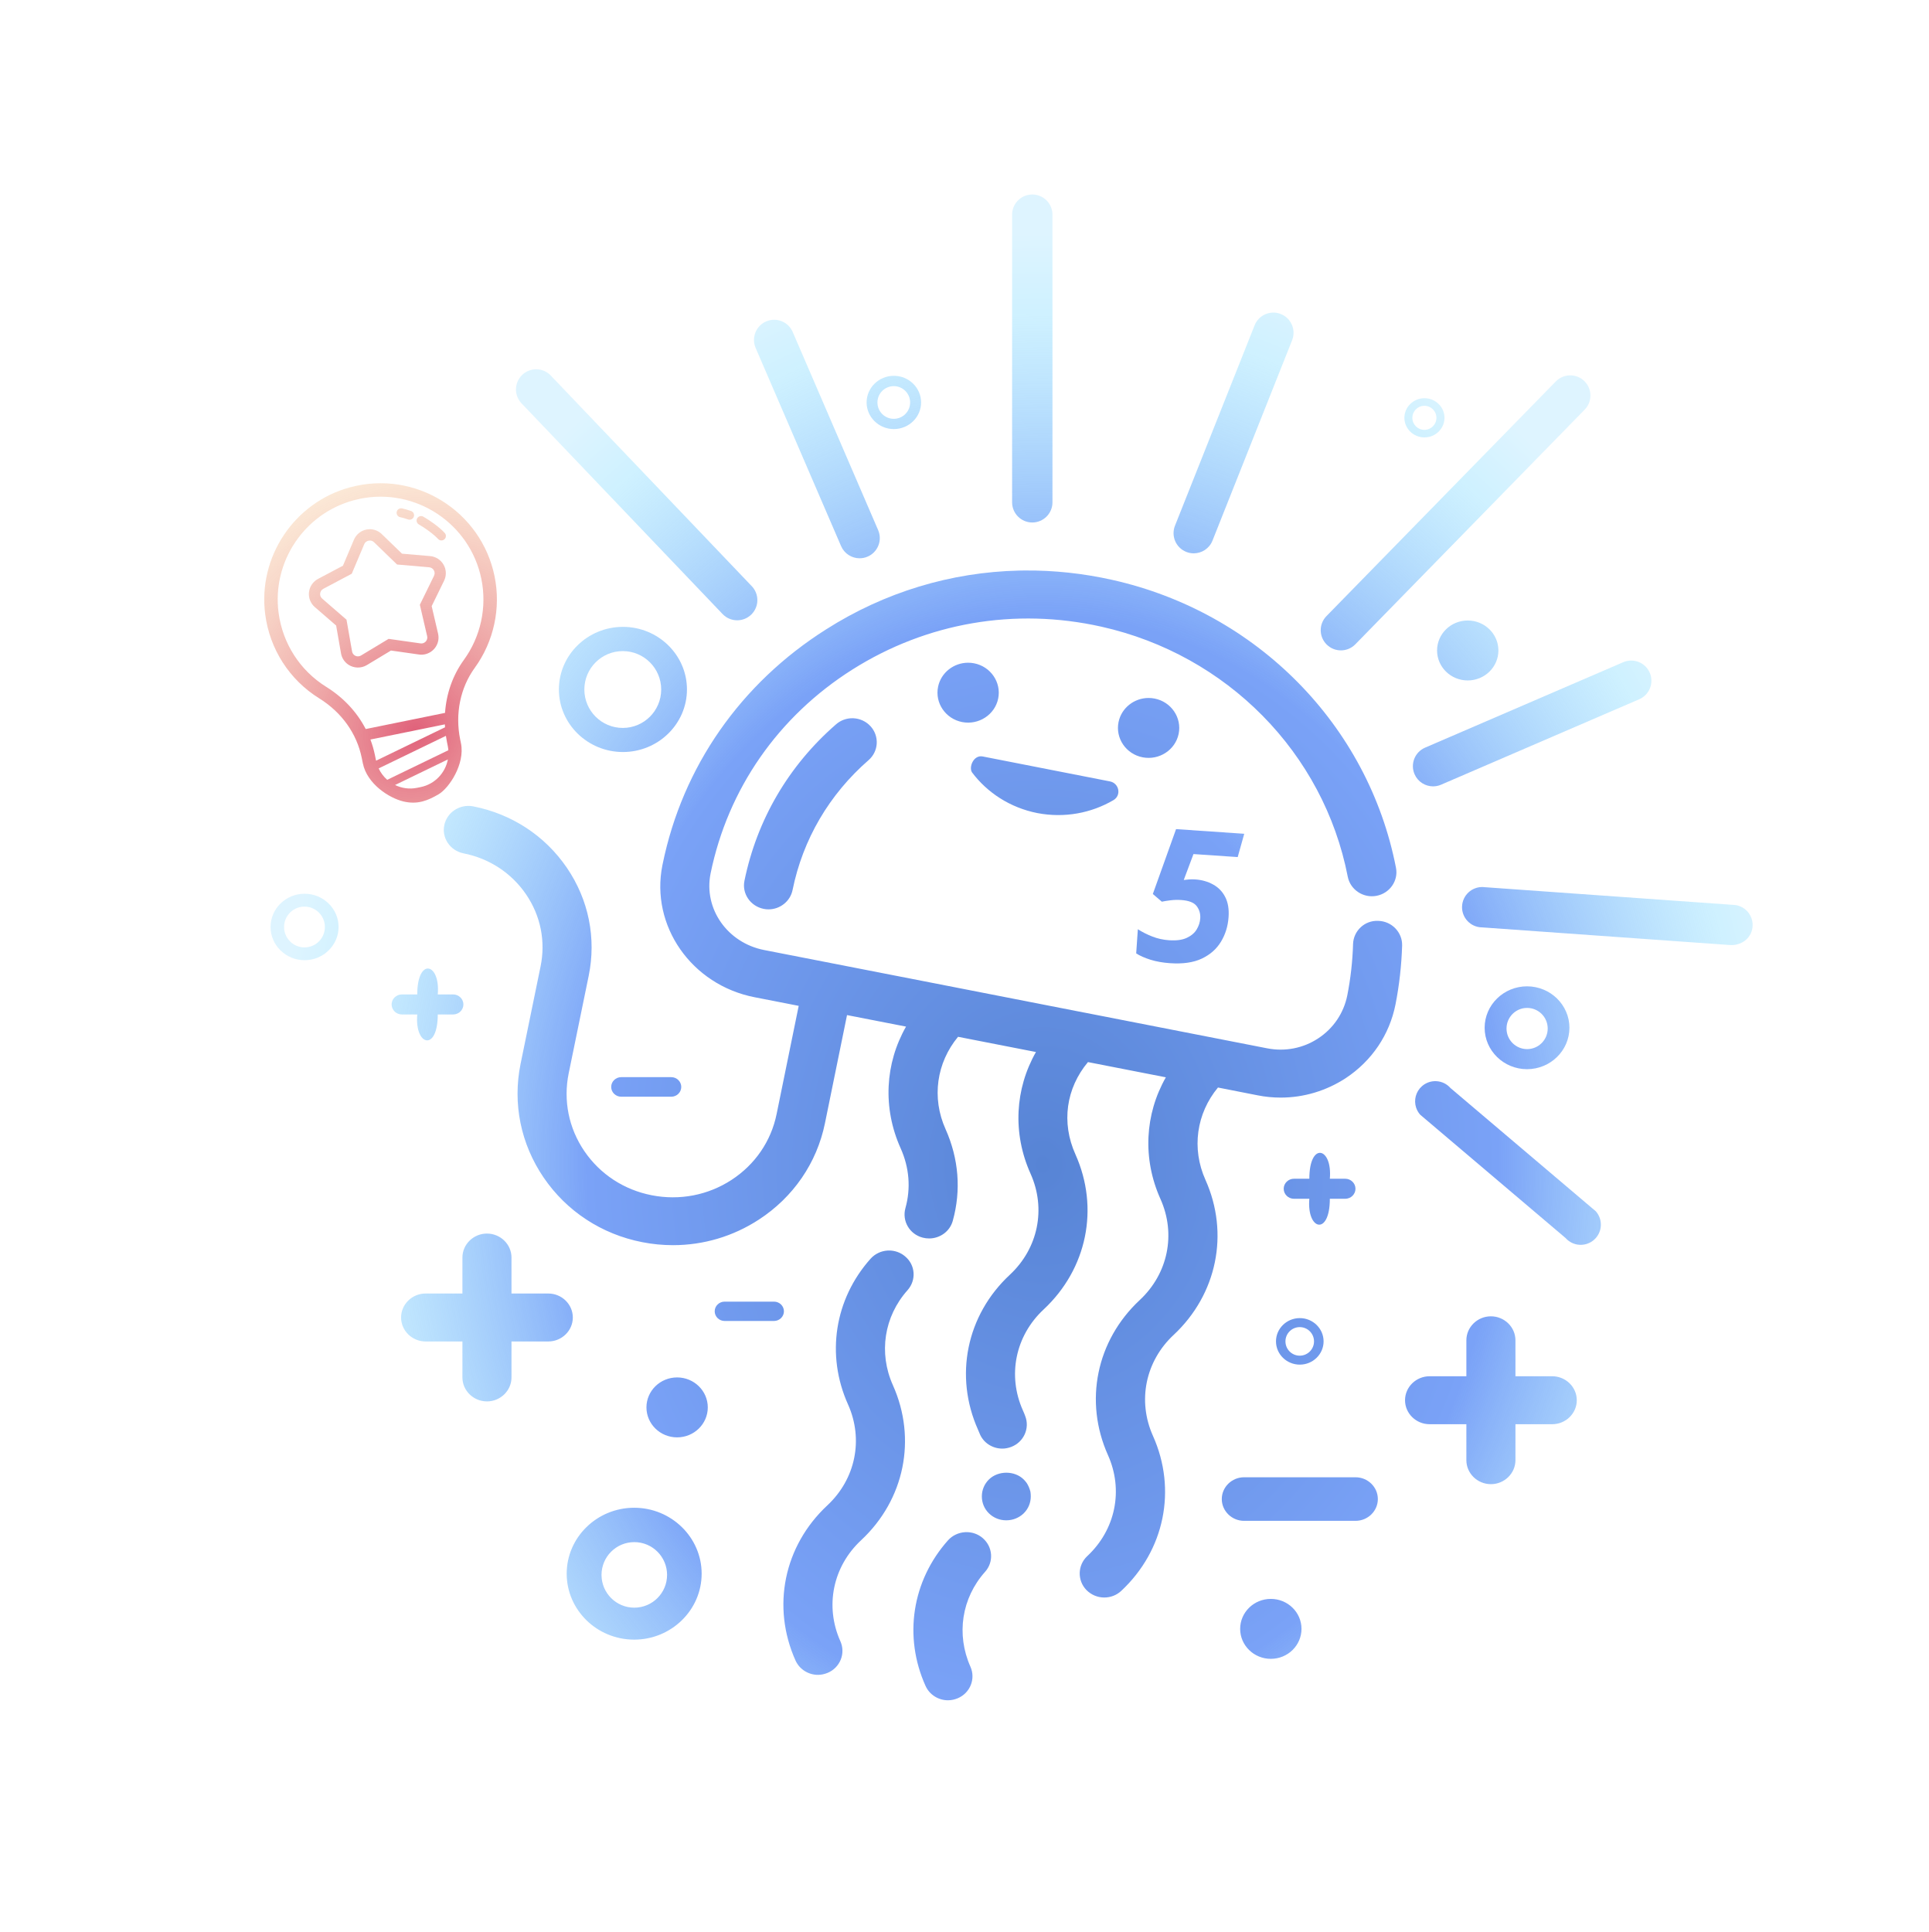
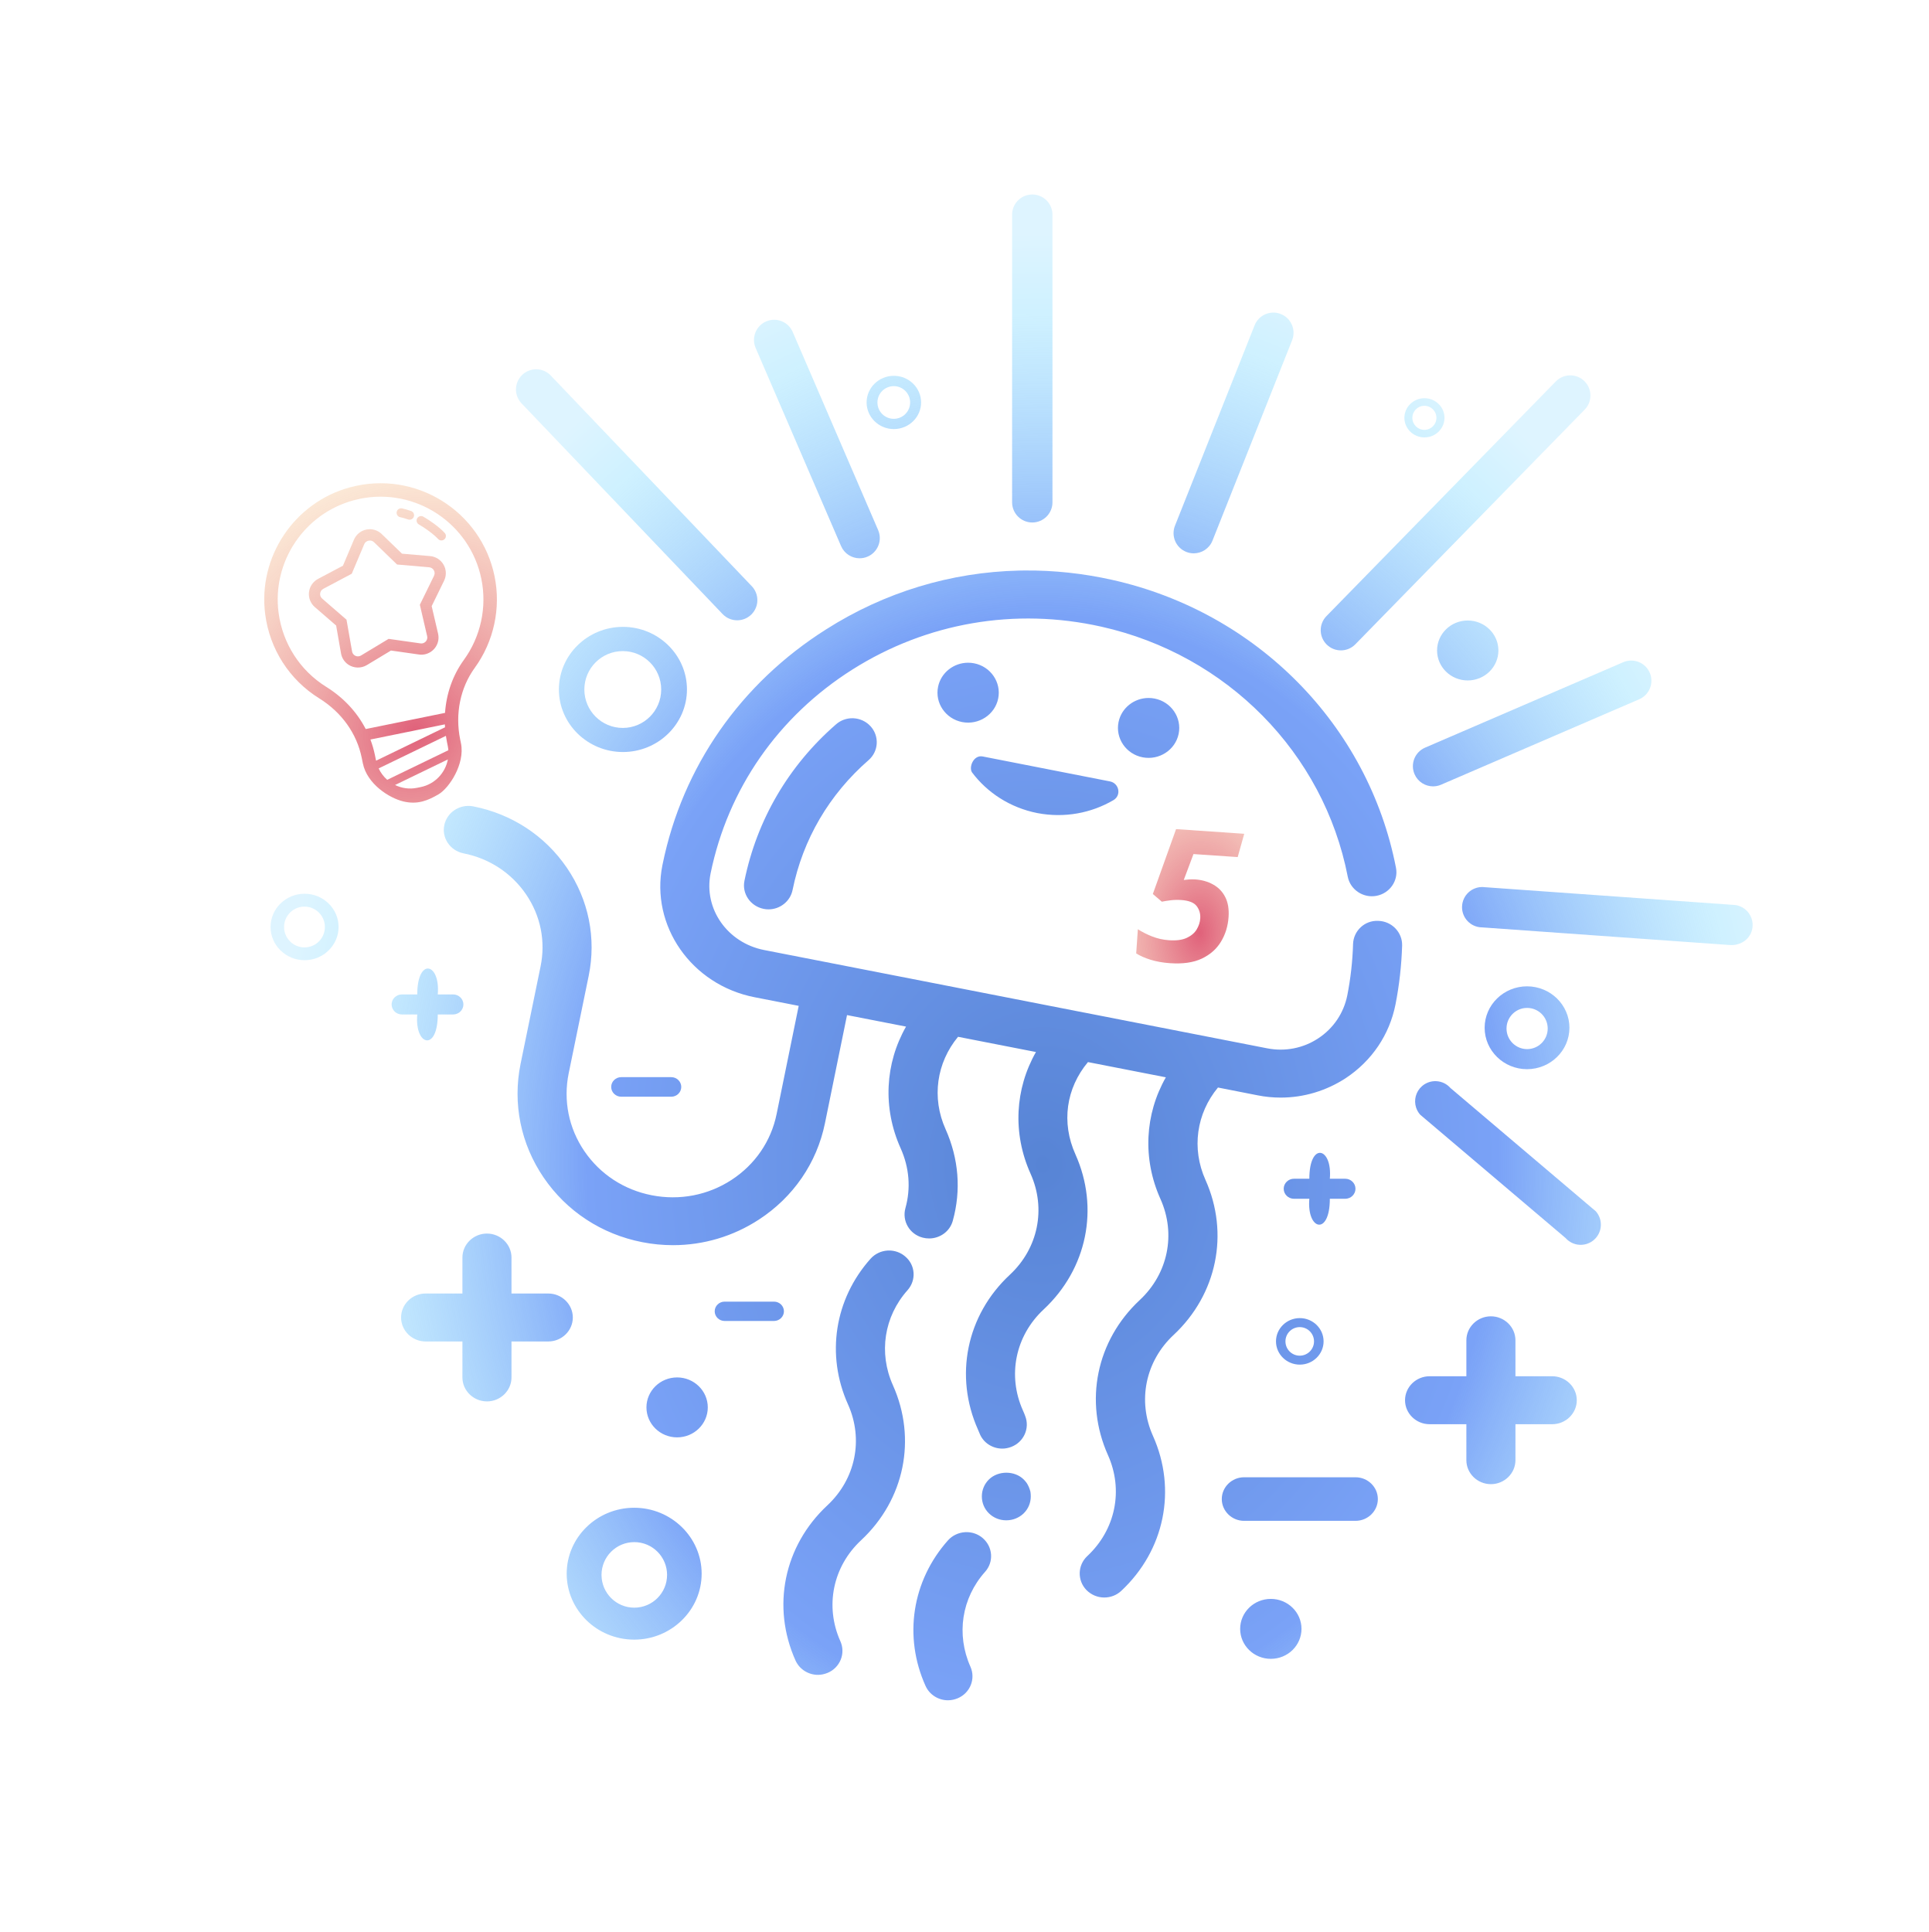
<svg xmlns="http://www.w3.org/2000/svg" xmlns:xlink="http://www.w3.org/1999/xlink" width="512" height="513" viewBox="0 0 135.467 135.731" version="1.1" id="svg5">
  <defs id="defs2">
    <linearGradient id="linearGradient3151">
      <stop style="stop-color:#5784d5;stop-opacity:1;" offset="0" id="stop3147" />
      <stop style="stop-color:#7aa2f7;stop-opacity:1;" offset="0.591" id="stop3157" />
      <stop style="stop-color:#a0e4ff;stop-opacity:0.5;" offset="0.918" id="stop3155" />
      <stop style="stop-color:#bdeaff;stop-opacity:0.5;" offset="1" id="stop3149" />
    </linearGradient>
    <linearGradient id="10-l">
      <stop style="stop-color:#e0617a;stop-opacity:1;" offset="0" id="stop2115" />
      <stop style="stop-color:#fadeb8;stop-opacity:0.5;" offset="1" id="stop2117" />
    </linearGradient>
    <radialGradient xlink:href="#10-j" id="radialGradient1220" cx="349.459" cy="378.585" fx="349.459" fy="378.585" r="148.199" gradientTransform="matrix(0.251521,-1.089818,1.051496,0.2426767,-127.1138,663.8715)" gradientUnits="userSpaceOnUse" />
    <radialGradient xlink:href="#10-l" id="radialGradient2121" cx="285.463" cy="303.119" fx="285.463" fy="303.119" r="145.149" gradientTransform="matrix(1.642908,-1.846579,1.702189,1.514444,-682.3261,448.4158)" gradientUnits="userSpaceOnUse" />
    <radialGradient xlink:href="#linearGradient3151" id="radialGradient3153" cx="321.369" cy="369.401" fx="321.369" fy="369.401" r="147.569" gradientTransform="matrix(0,-1.253802,1.040176,0,-26.62152,788.0983)" gradientUnits="userSpaceOnUse" />
-     <radialGradient xlink:href="#linearGradient3151" id="radialGradient7559" gradientUnits="userSpaceOnUse" gradientTransform="matrix(0,-1.253802,1.040176,0,-21.67405,785.8564)" cx="321.369" cy="369.401" fx="321.369" fy="369.401" r="147.569" />
+     <radialGradient xlink:href="#10-l" id="radialGradient7559" gradientUnits="userSpaceOnUse" gradientTransform="matrix(-0.01295256,-0.2844773,0.18297,-0.00833082,341.5679,424.4005)" cx="384.026" cy="406.819" fx="384.026" fy="406.819" r="147.569" />
  </defs>
  <g id="layer1">
    <g id="g989" transform="matrix(0.3527777,0,0,0.3527777,-55.72514,-48.94896)">
      <g id="g751" transform="translate(-8.310646,-6.505129)">
        <g id="g1114" transform="translate(2.12722,-4.304215)">
          <g id="g1262" transform="translate(5.349265)">
            <g id="g1571" transform="translate(8.818479,-3.70646)">
              <g id="g444" style="fill:url(#radialGradient1220);fill-opacity:1">
                <g id="g6508" transform="matrix(0.15638,-0.03184567,0.03184567,0.15638,172.6012,249.2004)" style="fill:url(#radialGradient2121);fill-opacity:1">
                  <g id="g6559" transform="translate(4.143226,0.7428606)" style="fill:url(#radialGradient2121);fill-opacity:1">
                    <path d="m 148.184,199.244 c -3.102,43.734 13.324,86.027 45.062,116.04 24.012,22.707 37.234,52.32 37.234,83.391 v 7.035 c 0,26.137 23.401,48.945 40.09,56.676 16.689,7.731 30.299,4.897 44.77,-0.008 14.471,-4.905 40.09,-30.543 40.09,-56.676 v -5.019 c 0,-32.555 12.98,-63.133 35.621,-83.898 29.902,-27.422 47.059,-66.41 47.059,-106.96 0,-83.137 -70.184,-150.12 -154.51,-144.86 -72.086,4.535 -130.3,62.262 -135.42,134.28 z m 107.98,232.65 c -3.578,-4.711 -6.215,-10.152 -7.637,-16.082 l 90.352,-23.066 c -0.152,2.637 -0.246,5.281 -0.246,7.941 v 5.019 c 0,1.773 -0.141,3.512 -0.348,5.231 z m 83.762,-49.816 -92.637,23.648 v -0.023 -7.035 c 0,-6.82 -0.559,-13.578 -1.641,-20.227 h 94.82 c -0.203,1.203 -0.383,2.422 -0.543,3.637 z m -44.699,67.031 h -4.535 c -9.871,0 -18.949,-3.348 -26.254,-8.922 l 70.965,-18.117 c -6.477,15.84 -22.035,27.039 -40.176,27.039 z m -2.269,-367.64 c 70.773,0 128.35,57.578 128.35,128.35 0,35.852 -15.164,70.332 -41.613,94.586 -17.383,15.949 -29.793,36.855 -36.164,60.039 l -101.01,-0.004 c -6.441,-22.824 -19.281,-43.922 -37.734,-61.363 -28.066,-26.539 -42.59,-63.945 -39.844,-102.64 4.519,-63.668 55.984,-114.7 119.71,-118.7 2.789,-0.172 5.555,-0.262 8.305,-0.262 z" id="path6244" style="fill:url(#radialGradient2121);fill-opacity:1" />
                    <path d="m 232.134,230.554 -0.969,35.211 c -0.164,5.836 1.98,11.344 6.035,15.512 5.75,5.918 14.758,8.055 22.562,5.269 l 33.199,-11.797 33.195,11.801 c 2.336,0.828 4.754,1.254 7.203,1.254 5.731,0 11.328,-2.379 15.359,-6.523 4.055,-4.168 6.199,-9.676 6.035,-15.512 l -0.969,-35.211 21.48,-27.922 c 4.312,-5.606 5.582,-12.957 3.398,-19.684 -2.184,-6.727 -7.539,-11.938 -14.324,-13.945 l -33.785,-9.961 -19.914,-29.059 c -4,-5.828 -10.605,-9.312 -17.68,-9.312 -7.075,0 -13.68,3.484 -17.68,9.312 l -19.914,29.059 -33.797,9.957 c -6.781,2.004 -12.137,7.219 -14.32,13.945 -2.184,6.719 -0.914,14.078 3.398,19.684 z m -11.562,-43.285 c 0.766,-2.367 2.574,-4.129 4.969,-4.832 l 38.566,-11.367 22.73,-33.164 c 2.812,-4.109 9.445,-4.109 12.254,0 l 22.73,33.164 38.566,11.367 c 2.391,0.707 4.199,2.465 4.969,4.832 0.766,2.363 0.34,4.848 -1.176,6.828 l -24.516,31.863 1.102,40.191 c 0.055,2.027 -0.684,3.93 -2.078,5.363 -2.012,2.07 -5.09,2.824 -7.836,1.844 l -37.891,-13.473 -37.883,13.473 c -2.766,0.98 -5.828,0.23 -7.84,-1.844 -1.398,-1.434 -2.133,-3.336 -2.078,-5.363 l 1.102,-40.191 -24.516,-31.871 c -1.52,-1.969 -1.945,-4.457 -1.176,-6.82 z" id="path6260" style="fill:url(#radialGradient2121);fill-opacity:1" />
                    <path d="m 337.364,113.944 c 3.113,1.371 6.188,2.981 9.141,4.781 0.914,0.555 1.914,0.816 2.906,0.816 1.887,0 3.734,-0.957 4.789,-2.688 1.605,-2.644 0.766,-6.086 -1.871,-7.695 -3.371,-2.051 -6.883,-3.879 -10.438,-5.461 -2.84,-1.25 -6.137,0.027 -7.387,2.863 -1.25,2.836 0.031,6.129 2.859,7.383 z" id="path6262" style="fill:url(#radialGradient2121);fill-opacity:1" />
                    <path d="m 378.344,150.094 c 1.055,1.754 2.906,2.715 4.805,2.715 0.98,0 1.977,-0.258 2.879,-0.801 2.656,-1.59 3.512,-5.027 1.922,-7.684 -5.078,-8.469 -15.031,-19.02 -22.121,-25.246 -2.324,-2.031 -5.863,-1.805 -7.902,0.52 -2.039,2.324 -1.809,5.863 0.516,7.902 6.66,5.856 15.637,15.492 19.902,22.594 z" id="path6264" style="fill:url(#radialGradient2121);fill-opacity:1" />
                  </g>
                </g>
                <g id="g3135" style="fill-opacity:1;fill:url(#radialGradient3153)">
                  <path d="m 355.543,257.319 c -2.219,0 -4.019,-1.8 -4.019,-4.019 v -57.28 c 0,-2.219 1.8,-4.019 4.019,-4.019 2.219,0 4.019,1.8 4.019,4.019 v 57.28 c 0,2.219 -1.8,4.019 -4.019,4.019 z" id="path3631" style="fill:url(#radialGradient3153);fill-opacity:1;stroke-width:0.735" />
                  <path d="m 498.959,338.012 c -0.293,2.199 -2.301,3.61 -4.514,3.453 l -49.833,-3.548 c -2.2,-0.293 -3.746,-2.315 -3.453,-4.514 0.293,-2.2 2.315,-3.746 4.514,-3.453 l 49.833,3.548 c 2.199,0.293 3.746,2.315 3.453,4.514 z" id="path3631-1-2" style="fill:url(#radialGradient3153);fill-opacity:1;stroke-width:0.735" />
                  <path d="m 417,282.789 c -1.028,0 -2.058,-0.393 -2.842,-1.177 -1.57,-1.57 -1.57,-4.114 0,-5.684 l 45.671,-46.733 c 1.567,-1.57 4.114,-1.57 5.684,0 1.57,1.57 1.57,4.114 0,5.684 l -45.671,46.733 c -0.784,0.784 -1.811,1.177 -2.842,1.177 z" id="path3633" style="fill:url(#radialGradient3153);fill-opacity:1;stroke-width:0.735" />
                  <path d="m 296.777,276.798 c -1.028,0 -2.058,-0.393 -2.842,-1.177 l -40.031,-41.951 c -1.57,-1.57 -1.57,-4.114 0,-5.684 1.57,-1.57 4.114,-1.57 5.684,0 l 40.031,41.951 c 1.57,1.57 1.57,4.114 0,5.684 -0.787,0.784 -1.814,1.177 -2.842,1.177 z" id="path3639" style="fill:url(#radialGradient3153);fill-opacity:1;stroke-width:0.735" />
                  <path d="m 387.693,263.463 c -0.494,0 -0.996,-0.092 -1.484,-0.284 -2.061,-0.821 -3.069,-3.158 -2.251,-5.219 l 15.857,-39.904 c 0.818,-2.061 3.152,-3.069 5.219,-2.251 2.061,0.821 3.069,3.155 2.251,5.219 l -15.857,39.904 c -0.623,1.576 -2.136,2.535 -3.735,2.535 z" id="path3641" style="fill:url(#radialGradient3153);fill-opacity:1;stroke-width:0.735" />
                  <path d="m 435.357,309.869 c -1.556,0 -3.037,-0.91 -3.692,-2.429 -0.878,-2.038 0.06,-4.403 2.098,-5.282 l 39.459,-17.014 c 2.035,-0.875 4.403,0.06 5.282,2.098 0.878,2.038 -0.06,4.403 -2.098,5.282 l -39.459,17.014 c -0.52,0.224 -1.059,0.33 -1.59,0.33 z" id="path3643" style="fill:url(#radialGradient3153);fill-opacity:1;stroke-width:0.735" />
                  <path d="m 431.976,373.842 c -0.482,-1.479 -0.076,-3.17 1.164,-4.263 1.665,-1.467 4.205,-1.308 5.672,0.358 l 28.955,24.56 c 1.463,1.663 1.308,4.205 -0.357,5.672 -1.665,1.467 -4.205,1.308 -5.672,-0.357 l -28.955,-24.56 c -0.374,-0.425 -0.642,-0.905 -0.807,-1.41 z" id="path3643-5" style="fill:url(#radialGradient3153);fill-opacity:1;stroke-width:0.735" />
                  <path d="m 321.158,264.447 c -1.556,0 -3.037,-0.91 -3.692,-2.429 L 300.453,222.56 c -0.878,-2.038 0.06,-4.403 2.098,-5.282 2.038,-0.878 4.403,0.06 5.282,2.098 l 17.014,39.459 c 0.878,2.038 -0.06,4.403 -2.098,5.282 -0.52,0.224 -1.059,0.33 -1.59,0.33 z" id="path3649" style="fill:url(#radialGradient3153);fill-opacity:1;stroke-width:0.735" />
                  <path id="path626" style="fill:url(#radialGradient3153);fill-opacity:1;stroke-width:0.431" d="m 354.072,266.876 c -0.386,0.003 -0.771,0.009 -1.156,0.018 -13.552,0.313 -26.771,4.283 -38.438,11.717 -17.029,10.767 -28.585,27.362 -32.542,46.724 0,0.023 -0.05,0.215 -0.05,0.239 -2.42,12.058 5.79,23.828 18.347,26.288 l 8.795,1.718 -4.397,21.536 c -1.099,5.419 -4.298,10.076 -8.99,13.132 -4.69,3.056 -10.334,4.13 -15.855,3.056 -5.545,-1.074 -10.31,-4.201 -13.437,-8.786 -3.127,-4.583 -4.227,-10.101 -3.127,-15.497 l 3.983,-19.411 c 1.539,-7.521 -1.1e-4,-15.161 -4.349,-21.536 -4.349,-6.375 -10.969,-10.72 -18.665,-12.224 -2.638,-0.501 -5.204,1.17 -5.741,3.749 -0.537,2.578 1.197,5.087 3.835,5.612 5.105,1.004 9.528,3.891 12.435,8.142 2.907,4.25 3.934,9.335 2.908,14.35 l -3.983,19.411 c -1.612,7.903 0.023,15.951 4.592,22.66 4.568,6.709 11.556,11.293 19.642,12.869 2.052,0.405 4.104,0.596 6.132,0.596 6.035,0 11.946,-1.743 17.077,-5.086 6.864,-4.465 11.555,-11.294 13.167,-19.197 l 4.396,-21.536 11.752,2.292 c -4.178,7.33 -4.691,16.189 -1.075,24.234 1.735,3.869 2.051,7.975 0.952,11.914 -0.709,2.555 0.806,5.181 3.42,5.874 0.44,0.118 0.855,0.167 1.295,0.167 2.151,0 4.129,-1.385 4.715,-3.51 1.685,-6.064 1.197,-12.368 -1.441,-18.265 -2.81,-6.255 -1.784,-13.226 2.492,-18.384 l 15.513,3.032 c -4.178,7.33 -4.691,16.189 -1.075,24.234 3.127,6.972 1.515,14.874 -4.129,20.127 -8.648,8.046 -11.115,20.173 -6.327,30.87 0.097,0.24 0.196,0.455 0.293,0.693 0.733,1.91 2.588,3.056 4.542,3.056 0.586,0 1.173,-0.119 1.759,-0.334 2.515,-0.954 3.761,-3.725 2.785,-6.185 -0.123,-0.381 -0.294,-0.716 -0.441,-1.074 -3.127,-6.972 -1.515,-14.874 4.129,-20.127 8.648,-8.069 11.117,-20.173 6.328,-30.87 -2.86,-6.352 -1.857,-13.181 2.492,-18.385 l 15.513,3.032 c -4.178,7.33 -4.691,16.189 -1.075,24.234 3.127,6.972 1.515,14.874 -4.129,20.127 -8.648,8.069 -11.117,20.173 -6.328,30.87 3.127,6.972 1.516,14.874 -4.128,20.127 -1.931,1.814 -2.005,4.847 -0.148,6.757 0.978,0.979 2.248,1.481 3.543,1.481 1.22,0 2.418,-0.43 3.371,-1.312 8.648,-8.069 11.117,-20.173 6.328,-30.87 -3.127,-6.971 -1.517,-14.873 4.125,-20.125 l 0.003,-10e-4 c 8.621,-8.069 11.112,-20.174 6.322,-30.869 -2.81,-6.255 -1.784,-13.227 2.492,-18.385 l 7.891,1.551 c 1.541,0.31 3.08,0.454 4.619,0.454 4.569,0 9.039,-1.337 12.926,-3.869 5.202,-3.439 8.722,-8.644 9.918,-14.685 0.757,-3.844 1.196,-7.784 1.318,-11.723 0.073,-2.626 -2.051,-4.846 -4.739,-4.917 -2.735,-0.143 -4.958,2.005 -5.032,4.632 -0.099,3.439 -0.49,6.876 -1.15,10.219 -0.709,3.509 -2.759,6.565 -5.789,8.547 -3.006,1.982 -6.622,2.675 -10.165,1.982 l -36.401,-7.115 h -0.023 l -25.872,-5.062 -37.891,-7.4 c -7.28,-1.433 -12.067,-8.19 -10.651,-15.233 3.446,-16.856 13.487,-31.301 28.267,-40.636 14.781,-9.335 32.371,-12.368 49.545,-8.524 25.015,5.589 44.289,25.142 49.078,49.808 0.513,2.578 3.079,4.296 5.717,3.795 2.638,-0.501 4.396,-3.01 3.883,-5.588 -5.519,-28.391 -27.679,-50.88 -56.481,-57.327 -5.797,-1.301 -11.634,-1.921 -17.417,-1.876 z m 88.186,9.962 c -3.371,0 -6.107,2.675 -6.107,5.969 0,3.294 2.736,5.969 6.107,5.969 3.371,0 6.107,-2.675 6.107,-5.969 0,-3.294 -2.736,-5.969 -6.107,-5.969 z m -99.524,8.408 c -2.836,0.015 -5.376,1.976 -5.953,4.796 -0.659,3.224 1.491,6.375 4.789,7.02 3.299,0.644 6.523,-1.456 7.182,-4.68 0.659,-3.224 -1.491,-6.375 -4.789,-7.02 -0.412,-0.081 -0.824,-0.118 -1.229,-0.116 z m -23.001,11.056 c -1.17,-0.009 -2.343,0.394 -3.281,1.223 -9.43,8.212 -15.734,18.981 -18.226,31.134 -0.537,2.578 1.197,5.086 3.835,5.61 0.317,0.072 0.637,0.095 0.954,0.095 2.272,0 4.325,-1.575 4.789,-3.844 2.052,-10.099 7.304,-19.052 15.146,-25.881 2.002,-1.744 2.174,-4.775 0.39,-6.734 -0.904,-0.991 -2.126,-1.528 -3.372,-1.597 -0.078,-0.004 -0.156,-0.007 -0.234,-0.007 z m 58.94,-4.036 c -2.836,0.015 -5.376,1.976 -5.953,4.796 -0.659,3.224 1.489,6.377 4.789,7.021 3.299,0.644 6.523,-1.458 7.182,-4.68 0.659,-3.224 -1.491,-6.376 -4.789,-7.021 -0.412,-0.081 -0.824,-0.118 -1.229,-0.116 z m -35.125,14.826 c 3.03,4.034 7.576,7.018 12.973,8.092 5.448,1.051 10.798,-1e-5 15.195,-2.578 1.612,-0.954 1.123,-3.366 -0.709,-3.724 l -25.333,-4.966 c -1.855,-0.364 -2.818,2.179 -2.125,3.176 z m -96.602,91.836 c -2.687,0 -4.885,2.147 -4.885,4.774 v 7.165 h -7.33 c -2.687,0 -4.885,2.148 -4.885,4.774 0,2.626 2.198,4.775 4.885,4.775 h 7.33 v 7.163 c 0,2.626 2.198,4.774 4.885,4.774 2.687,0 4.887,-2.148 4.887,-4.774 v -7.163 h 7.329 c 2.687,0 4.885,-2.149 4.885,-4.775 0,-2.626 -2.198,-4.774 -4.885,-4.774 h -7.329 v -7.165 c 0,-2.626 -2.199,-4.774 -4.887,-4.774 z m 79.982,3.376 c -0.078,0.002 -0.157,0.005 -0.234,0.01 -1.246,0.084 -2.461,0.632 -3.353,1.623 -7.183,8.046 -8.918,19.174 -4.496,29.01 3.127,6.972 1.515,14.874 -4.129,20.127 -8.648,8.069 -11.115,20.173 -6.327,30.87 0.806,1.79 2.588,2.865 4.469,2.865 0.659,0 1.32,-0.144 1.956,-0.407 2.467,-1.049 3.592,-3.867 2.517,-6.278 -3.127,-6.972 -1.515,-14.874 4.129,-20.127 8.648,-8.069 11.115,-20.174 6.327,-30.872 -2.883,-6.422 -1.758,-13.68 2.908,-18.91 1.782,-2.005 1.587,-5.012 -0.464,-6.731 -0.951,-0.817 -2.131,-1.204 -3.302,-1.181 z m -42.113,25.273 c -3.371,0 -6.107,2.675 -6.107,5.969 0,3.294 2.736,5.969 6.107,5.969 3.371,0 6.108,-2.675 6.108,-5.969 0,-3.294 -2.738,-5.969 -6.108,-5.969 z m 118.231,44.106 c -3.371,0 -6.108,2.675 -6.108,5.969 0,3.294 2.738,5.968 6.108,5.968 3.371,0 6.107,-2.674 6.107,-5.968 0,-3.294 -2.734,-5.969 -6.107,-5.969 z M 350.381,446.551 c -1.273,0 -2.55,0.447 -3.466,1.342 -0.903,0.883 -1.417,2.1 -1.417,3.366 0,1.289 0.488,2.483 1.417,3.391 0.927,0.906 2.149,1.384 3.444,1.384 0.659,0 1.295,-0.121 1.881,-0.359 0.586,-0.238 1.126,-0.572 1.589,-1.025 0.927,-0.908 1.415,-2.102 1.415,-3.391 0,-0.31 -0.024,-0.62 -0.073,-0.93 -0.073,-0.286 -0.17,-0.599 -0.293,-0.883 -0.123,-0.286 -0.269,-0.573 -0.439,-0.836 -0.194,-0.263 -0.39,-0.501 -0.609,-0.716 -0.904,-0.895 -2.175,-1.342 -3.448,-1.342 z m 96.49,-31.143 c -2.687,0 -4.885,2.147 -4.885,4.774 v 7.163 h -7.329 c -2.687,0 -4.887,2.149 -4.887,4.775 0,2.626 2.199,4.774 4.887,4.774 h 7.329 v 7.165 c 0,2.626 2.198,4.774 4.885,4.774 2.687,0 4.887,-2.147 4.887,-4.774 v -7.165 h 7.329 c 2.687,0 4.885,-2.147 4.885,-4.774 0,-2.626 -2.198,-4.775 -4.885,-4.775 h -7.329 v -7.163 c 0,-2.626 -2.199,-4.774 -4.887,-4.774 z m -170.608,38.123 c -7.403,0 -13.437,5.898 -13.437,13.132 0,7.235 6.034,13.132 13.437,13.132 7.403,0 13.437,-5.898 13.437,-13.132 0,-7.235 -6.034,-13.132 -13.437,-13.132 z m 66.092,4.857 c -0.078,0.002 -0.156,0.005 -0.234,0.01 -1.252,0.084 -2.474,0.633 -3.366,1.625 -7.157,8.046 -8.893,19.149 -4.471,28.985 0.806,1.79 2.589,2.865 4.471,2.865 0.659,0 1.318,-0.143 1.954,-0.406 2.467,-1.049 3.592,-3.868 2.517,-6.28 -2.858,-6.424 -1.758,-13.657 2.908,-18.886 1.784,-1.981 1.564,-4.989 -0.463,-6.732 -0.951,-0.817 -2.138,-1.204 -3.315,-1.181 z m -66.067,1.988 c 3.605,2e-5 6.527,2.922 6.527,6.527 -2e-5,3.605 -2.922,6.527 -6.527,6.527 -3.605,-2e-5 -6.527,-2.922 -6.527,-6.527 2e-5,-3.605 2.922,-6.527 6.527,-6.527 z m 132.525,-44.612 c -2.612,0 -4.74,2.081 -4.74,4.633 3.5e-4,2.552 2.129,4.633 4.74,4.633 2.612,0 4.74,-2.081 4.74,-4.633 0,-2.552 -2.129,-4.633 -4.74,-4.633 z m -0.011,1.794 c 1.571,-1e-4 2.844,1.273 2.844,2.844 -1.9e-4,1.571 -1.274,2.844 -2.844,2.844 -1.571,9e-5 -2.844,-1.273 -2.844,-2.844 -9e-5,-1.571 1.273,-2.844 2.844,-2.844 z" />
                  <path d="m 454.066,349.692 c -4.651,0 -8.442,3.705 -8.442,8.25 0,4.545 3.791,8.25 8.442,8.25 4.651,0 8.442,-3.705 8.442,-8.25 0,-4.545 -3.791,-8.25 -8.442,-8.25 z m 0.016,4.3 c 2.265,10e-6 4.101,1.836 4.101,4.101 -10e-6,2.265 -1.836,4.101 -4.101,4.101 -2.265,-2e-5 -4.101,-1.836 -4.101,-4.101 2e-5,-2.265 1.836,-4.101 4.101,-4.101 z" style="fill:url(#radialGradient3153);fill-opacity:1;stroke-width:0.768" id="path4755" />
                  <path d="m 327.975,228.11 c -2.989,0 -5.426,2.381 -5.426,5.303 3.9e-4,2.921 2.437,5.303 5.426,5.303 2.989,0 5.426,-2.381 5.426,-5.303 0,-2.921 -2.437,-5.303 -5.426,-5.303 z m -0.013,2.054 c 1.798,-1e-4 3.256,1.458 3.256,3.256 -2.3e-4,1.798 -1.458,3.255 -3.256,3.255 -1.798,9e-5 -3.255,-1.457 -3.256,-3.255 -1.3e-4,-1.798 1.458,-3.256 3.256,-3.256 z" style="fill:url(#radialGradient3153);fill-opacity:1;stroke-width:1.399" id="path4962" />
                  <path d="m 433.637,232.57 c -2.2,0 -3.993,1.753 -3.993,3.903 2.9e-4,2.15 1.794,3.903 3.993,3.903 2.2,0 3.993,-1.753 3.993,-3.903 0,-2.15 -1.793,-3.903 -3.993,-3.903 z m -0.01,1.511 c 1.323,-7e-5 2.396,1.073 2.396,2.396 -1.6e-4,1.323 -1.073,2.396 -2.396,2.396 -1.323,7e-5 -2.396,-1.072 -2.396,-2.396 -9e-5,-1.323 1.073,-2.396 2.396,-2.396 z" style="fill:url(#radialGradient3153);fill-opacity:1;stroke-width:1.03" id="path4962-9" />
                  <path d="m 210.627,331.252 c -3.731,0 -6.772,2.972 -6.772,6.618 4.9e-4,3.646 3.042,6.618 6.772,6.618 3.731,0 6.772,-2.972 6.772,-6.618 0,-3.646 -3.041,-6.618 -6.772,-6.618 z m -0.017,2.563 c 2.244,-1.2e-4 4.063,1.819 4.063,4.063 -2.7e-4,2.244 -1.819,4.063 -4.063,4.062 -2.244,1.2e-4 -4.063,-1.819 -4.063,-4.062 -1.6e-4,-2.244 1.819,-4.063 4.063,-4.063 z" style="fill:url(#radialGradient3153);fill-opacity:1;stroke-width:1.746" id="path4962-9-6" />
                  <path d="m 404.379,447.461 c -2.22,0 -6.659,0 -6.659,0 -2.442,0 -4.44,1.953 -4.44,4.339 0,2.386 1.998,4.338 4.44,4.338 0,0 4.44,0 6.659,0 2.96,0 5.92,0 8.88,0 2.22,0 6.659,0 6.659,0 2.442,0 4.439,-1.951 4.439,-4.338 0,-2.386 -1.997,-4.339 -4.439,-4.339 0,0 -4.44,0 -6.659,0 -2.96,0 -5.92,0 -8.88,0 z" style="fill:url(#radialGradient3153);fill-opacity:1;stroke-width:1.111" id="path5116" />
                  <path d="m 297.224,412.484 h -2.954 c -1.083,0 -1.97,0.866 -1.97,1.925 0,1.059 0.886,1.924 1.97,1.924 h 2.954 3.939 2.954 c 1.083,0 1.969,-0.866 1.969,-1.924 0,-1.059 -0.886,-1.925 -1.969,-1.925 h -2.954 z" style="fill:url(#radialGradient3153);fill-opacity:1;stroke-width:0.493" id="path5116-61" />
                  <path d="m 276.671,367.779 c -0.997,0 -2.99,0 -2.99,0 -1.097,0 -1.994,0.877 -1.994,1.949 0,1.072 0.897,1.948 1.994,1.948 0,0 1.994,0 2.99,0 1.329,0 2.658,0 3.988,0 0.997,0 2.99,0 2.99,0 1.097,0 1.993,-0.876 1.993,-1.948 0,-1.072 -0.897,-1.949 -1.993,-1.949 0,0 -1.994,0 -2.99,0 -1.329,0 -2.658,0 -3.988,0 z" style="fill:url(#radialGradient3153);fill-opacity:1;stroke-width:0.499" id="path5116-6" />
                  <path d="m 233.068,351.304 h -3.063 c -1.123,0 -2.042,0.898 -2.042,1.996 0,1.098 0.919,1.995 2.042,1.995 h 3.063 c -0.539,6.294 4.084,7.438 4.084,0 h 3.063 c 1.123,0 2.042,-0.898 2.042,-1.995 0,-1.098 -0.919,-1.996 -2.042,-1.996 h -3.063 c 0.538,-6.293 -4.084,-7.438 -4.084,0 z" style="fill:url(#radialGradient3153);fill-opacity:1;stroke-width:0.511" id="path5116-0" />
                  <path d="m 410.714,388.009 h -3.063 c -1.123,0 -2.042,0.898 -2.042,1.996 0,1.098 0.919,1.995 2.042,1.995 h 3.063 c -0.539,6.294 4.084,7.438 4.084,0 h 3.063 c 1.123,0 2.042,-0.898 2.042,-1.995 0,-1.098 -0.919,-1.996 -2.042,-1.996 h -3.063 c 0.538,-6.293 -4.084,-7.438 -4.084,0 z" style="fill:url(#radialGradient3153);fill-opacity:1;stroke-width:0.511" id="path5116-0-8" />
                  <path d="m 274.024,278.106 c -7.025,0 -12.751,5.597 -12.751,12.462 10e-4,6.866 5.728,12.462 12.751,12.462 7.025,0 12.751,-5.597 12.751,-12.462 0,-6.866 -5.726,-12.462 -12.751,-12.462 z m -0.03,4.826 c 4.226,-2.2e-4 7.651,3.425 7.651,7.651 -4.5e-4,4.225 -3.426,7.65 -7.651,7.65 -4.225,2.4e-4 -7.651,-3.425 -7.651,-7.65 -2.2e-4,-4.226 3.425,-7.651 7.651,-7.651 z" style="fill:url(#radialGradient3153);fill-opacity:1;stroke-width:3.289" id="path6518" />
                  <text xml:space="preserve" style="font-style:italic;font-weight:bold;font-size:36.905px;font-family:'Albert Sans';-inkscape-font-specification:'Albert Sans Bold Italic';fill:url(#radialGradient7559);fill-opacity:1;stroke-width:0.46;paint-order:stroke fill markers" x="398.242" y="317.832" id="text1352" transform="rotate(3.904246)">
                    <tspan id="tspan1350" style="fill:url(#radialGradient7559);fill-opacity:1;stroke-width:0.46" x="398.242" y="317.832">5</tspan>
                  </text>
                </g>
              </g>
            </g>
          </g>
        </g>
      </g>
    </g>
  </g>
</svg>
